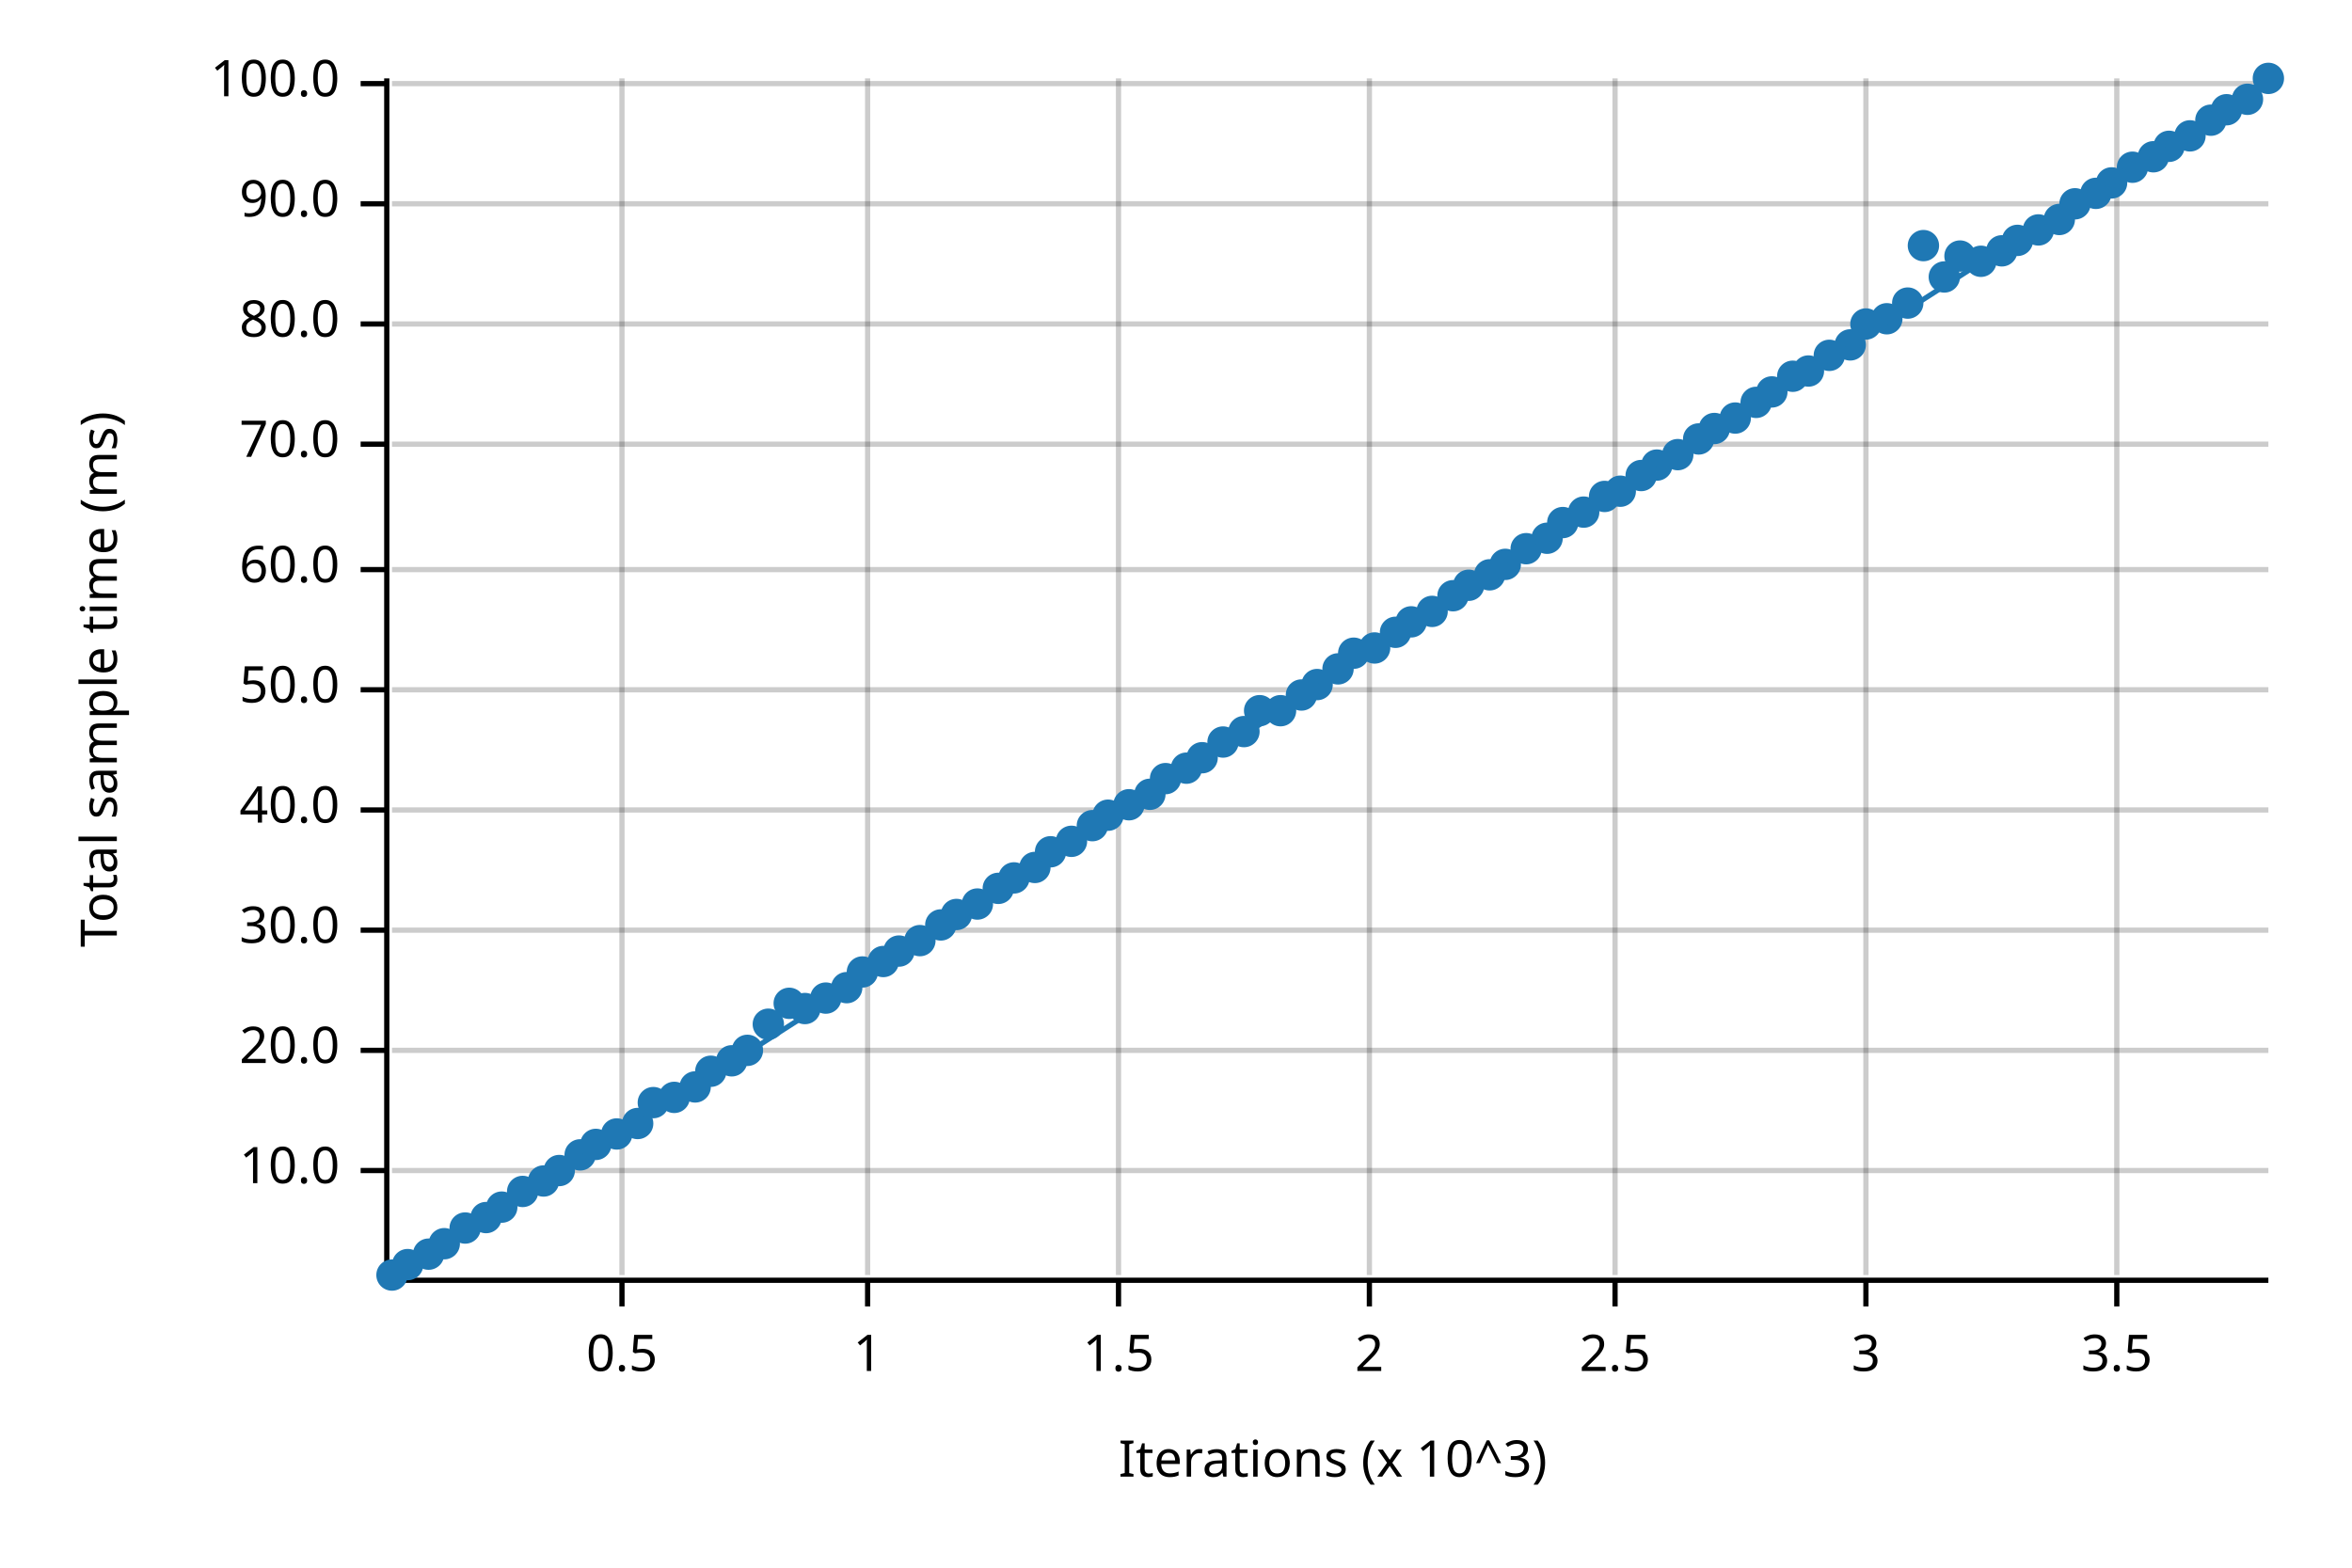
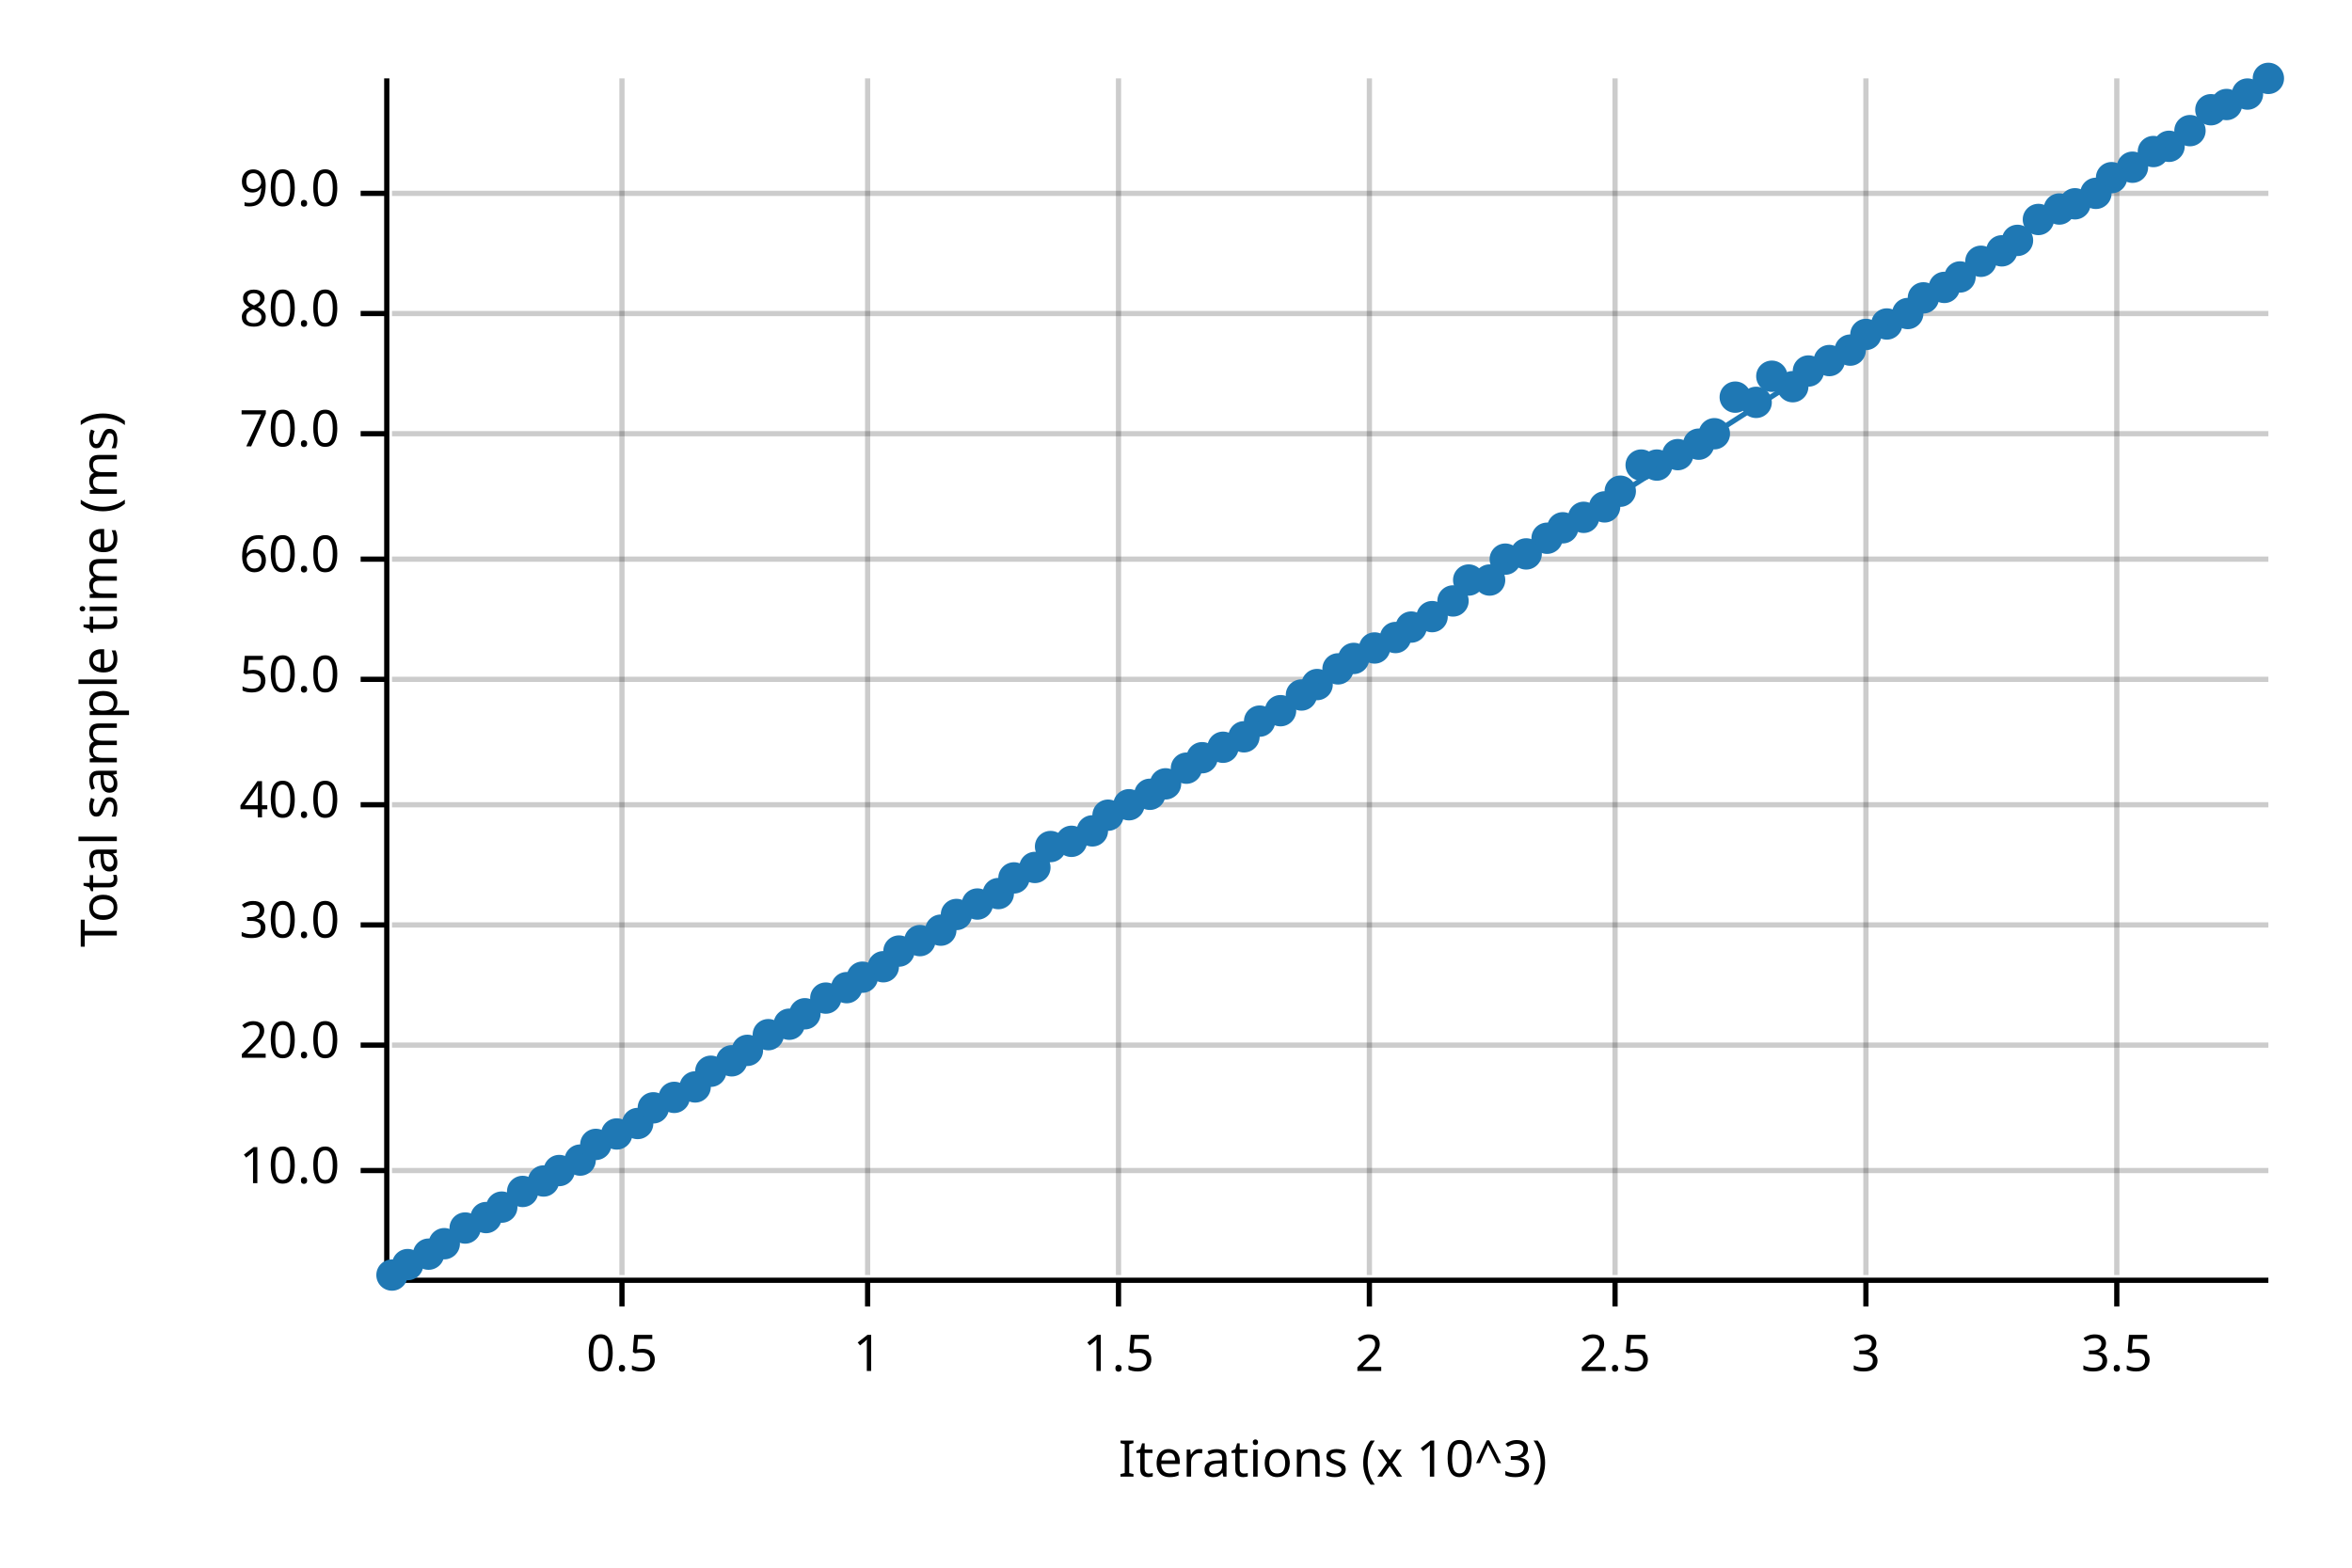
<svg xmlns="http://www.w3.org/2000/svg" width="450" height="300" viewBox="0 0 450 300">
  <text x="15" y="130" dy="0.76em" text-anchor="middle" font-family="sans-serif" font-size="9.677" opacity="1" fill="#000000" transform="rotate(270, 15, 130)">
Total sample time (ms)
</text>
  <text x="255" y="285" dy="-0.5ex" text-anchor="middle" font-family="sans-serif" font-size="9.677" opacity="1" fill="#000000">
Iterations (x 10^3)
</text>
  <line opacity="0.2" stroke="#000000" stroke-width="1" x1="119" y1="244" x2="119" y2="15" />
  <line opacity="0.2" stroke="#000000" stroke-width="1" x1="166" y1="244" x2="166" y2="15" />
  <line opacity="0.2" stroke="#000000" stroke-width="1" x1="214" y1="244" x2="214" y2="15" />
  <line opacity="0.2" stroke="#000000" stroke-width="1" x1="262" y1="244" x2="262" y2="15" />
  <line opacity="0.2" stroke="#000000" stroke-width="1" x1="309" y1="244" x2="309" y2="15" />
  <line opacity="0.2" stroke="#000000" stroke-width="1" x1="357" y1="244" x2="357" y2="15" />
  <line opacity="0.2" stroke="#000000" stroke-width="1" x1="405" y1="244" x2="405" y2="15" />
  <line opacity="0.2" stroke="#000000" stroke-width="1" x1="75" y1="224" x2="434" y2="224" />
-   <line opacity="0.2" stroke="#000000" stroke-width="1" x1="75" y1="201" x2="434" y2="201" />
-   <line opacity="0.2" stroke="#000000" stroke-width="1" x1="75" y1="178" x2="434" y2="178" />
-   <line opacity="0.2" stroke="#000000" stroke-width="1" x1="75" y1="155" x2="434" y2="155" />
-   <line opacity="0.2" stroke="#000000" stroke-width="1" x1="75" y1="132" x2="434" y2="132" />
-   <line opacity="0.2" stroke="#000000" stroke-width="1" x1="75" y1="109" x2="434" y2="109" />
-   <line opacity="0.2" stroke="#000000" stroke-width="1" x1="75" y1="85" x2="434" y2="85" />
-   <line opacity="0.2" stroke="#000000" stroke-width="1" x1="75" y1="62" x2="434" y2="62" />
-   <line opacity="0.2" stroke="#000000" stroke-width="1" x1="75" y1="39" x2="434" y2="39" />
-   <line opacity="0.2" stroke="#000000" stroke-width="1" x1="75" y1="16" x2="434" y2="16" />
+   <line opacity="0.2" stroke="#000000" stroke-width="1" x1="75" y1="200" x2="434" y2="200" />
+   <line opacity="0.2" stroke="#000000" stroke-width="1" x1="75" y1="177" x2="434" y2="177" />
+   <line opacity="0.2" stroke="#000000" stroke-width="1" x1="75" y1="154" x2="434" y2="154" />
+   <line opacity="0.2" stroke="#000000" stroke-width="1" x1="75" y1="130" x2="434" y2="130" />
+   <line opacity="0.2" stroke="#000000" stroke-width="1" x1="75" y1="107" x2="434" y2="107" />
+   <line opacity="0.2" stroke="#000000" stroke-width="1" x1="75" y1="83" x2="434" y2="83" />
+   <line opacity="0.2" stroke="#000000" stroke-width="1" x1="75" y1="60" x2="434" y2="60" />
+   <line opacity="0.2" stroke="#000000" stroke-width="1" x1="75" y1="37" x2="434" y2="37" />
  <polyline fill="none" opacity="1" stroke="#000000" stroke-width="1" points="74,15 74,244 " />
  <text x="65" y="224" dy="0.5ex" text-anchor="end" font-family="sans-serif" font-size="9.677" opacity="1" fill="#000000">
10.0
</text>
  <polyline fill="none" opacity="1" stroke="#000000" stroke-width="1" points="69,224 74,224 " />
-   <text x="65" y="201" dy="0.5ex" text-anchor="end" font-family="sans-serif" font-size="9.677" opacity="1" fill="#000000">
+   <text x="65" y="200" dy="0.5ex" text-anchor="end" font-family="sans-serif" font-size="9.677" opacity="1" fill="#000000">
20.0
</text>
-   <polyline fill="none" opacity="1" stroke="#000000" stroke-width="1" points="69,201 74,201 " />
-   <text x="65" y="178" dy="0.5ex" text-anchor="end" font-family="sans-serif" font-size="9.677" opacity="1" fill="#000000">
+   <polyline fill="none" opacity="1" stroke="#000000" stroke-width="1" points="69,200 74,200 " />
+   <text x="65" y="177" dy="0.5ex" text-anchor="end" font-family="sans-serif" font-size="9.677" opacity="1" fill="#000000">
30.0
</text>
-   <polyline fill="none" opacity="1" stroke="#000000" stroke-width="1" points="69,178 74,178 " />
-   <text x="65" y="155" dy="0.5ex" text-anchor="end" font-family="sans-serif" font-size="9.677" opacity="1" fill="#000000">
+   <polyline fill="none" opacity="1" stroke="#000000" stroke-width="1" points="69,177 74,177 " />
+   <text x="65" y="154" dy="0.5ex" text-anchor="end" font-family="sans-serif" font-size="9.677" opacity="1" fill="#000000">
40.0
</text>
-   <polyline fill="none" opacity="1" stroke="#000000" stroke-width="1" points="69,155 74,155 " />
-   <text x="65" y="132" dy="0.5ex" text-anchor="end" font-family="sans-serif" font-size="9.677" opacity="1" fill="#000000">
+   <polyline fill="none" opacity="1" stroke="#000000" stroke-width="1" points="69,154 74,154 " />
+   <text x="65" y="130" dy="0.5ex" text-anchor="end" font-family="sans-serif" font-size="9.677" opacity="1" fill="#000000">
50.0
</text>
-   <polyline fill="none" opacity="1" stroke="#000000" stroke-width="1" points="69,132 74,132 " />
-   <text x="65" y="109" dy="0.5ex" text-anchor="end" font-family="sans-serif" font-size="9.677" opacity="1" fill="#000000">
+   <polyline fill="none" opacity="1" stroke="#000000" stroke-width="1" points="69,130 74,130 " />
+   <text x="65" y="107" dy="0.5ex" text-anchor="end" font-family="sans-serif" font-size="9.677" opacity="1" fill="#000000">
60.0
</text>
-   <polyline fill="none" opacity="1" stroke="#000000" stroke-width="1" points="69,109 74,109 " />
-   <text x="65" y="85" dy="0.5ex" text-anchor="end" font-family="sans-serif" font-size="9.677" opacity="1" fill="#000000">
+   <polyline fill="none" opacity="1" stroke="#000000" stroke-width="1" points="69,107 74,107 " />
+   <text x="65" y="83" dy="0.5ex" text-anchor="end" font-family="sans-serif" font-size="9.677" opacity="1" fill="#000000">
70.0
</text>
-   <polyline fill="none" opacity="1" stroke="#000000" stroke-width="1" points="69,85 74,85 " />
-   <text x="65" y="62" dy="0.5ex" text-anchor="end" font-family="sans-serif" font-size="9.677" opacity="1" fill="#000000">
+   <polyline fill="none" opacity="1" stroke="#000000" stroke-width="1" points="69,83 74,83 " />
+   <text x="65" y="60" dy="0.5ex" text-anchor="end" font-family="sans-serif" font-size="9.677" opacity="1" fill="#000000">
80.0
</text>
-   <polyline fill="none" opacity="1" stroke="#000000" stroke-width="1" points="69,62 74,62 " />
-   <text x="65" y="39" dy="0.5ex" text-anchor="end" font-family="sans-serif" font-size="9.677" opacity="1" fill="#000000">
+   <polyline fill="none" opacity="1" stroke="#000000" stroke-width="1" points="69,60 74,60 " />
+   <text x="65" y="37" dy="0.5ex" text-anchor="end" font-family="sans-serif" font-size="9.677" opacity="1" fill="#000000">
90.0
</text>
-   <polyline fill="none" opacity="1" stroke="#000000" stroke-width="1" points="69,39 74,39 " />
-   <text x="65" y="16" dy="0.5ex" text-anchor="end" font-family="sans-serif" font-size="9.677" opacity="1" fill="#000000">
- 100.0
- </text>
-   <polyline fill="none" opacity="1" stroke="#000000" stroke-width="1" points="69,16 74,16 " />
+   <polyline fill="none" opacity="1" stroke="#000000" stroke-width="1" points="69,37 74,37 " />
  <polyline fill="none" opacity="1" stroke="#000000" stroke-width="1" points="75,245 434,245 " />
  <text x="119" y="255" dy="0.76em" text-anchor="middle" font-family="sans-serif" font-size="9.677" opacity="1" fill="#000000">
0.5
</text>
  <polyline fill="none" opacity="1" stroke="#000000" stroke-width="1" points="119,245 119,250 " />
  <text x="166" y="255" dy="0.76em" text-anchor="middle" font-family="sans-serif" font-size="9.677" opacity="1" fill="#000000">
1
</text>
  <polyline fill="none" opacity="1" stroke="#000000" stroke-width="1" points="166,245 166,250 " />
  <text x="214" y="255" dy="0.76em" text-anchor="middle" font-family="sans-serif" font-size="9.677" opacity="1" fill="#000000">
1.5
</text>
  <polyline fill="none" opacity="1" stroke="#000000" stroke-width="1" points="214,245 214,250 " />
  <text x="262" y="255" dy="0.76em" text-anchor="middle" font-family="sans-serif" font-size="9.677" opacity="1" fill="#000000">
2
</text>
  <polyline fill="none" opacity="1" stroke="#000000" stroke-width="1" points="262,245 262,250 " />
  <text x="309" y="255" dy="0.76em" text-anchor="middle" font-family="sans-serif" font-size="9.677" opacity="1" fill="#000000">
2.5
</text>
  <polyline fill="none" opacity="1" stroke="#000000" stroke-width="1" points="309,245 309,250 " />
  <text x="357" y="255" dy="0.76em" text-anchor="middle" font-family="sans-serif" font-size="9.677" opacity="1" fill="#000000">
3
</text>
  <polyline fill="none" opacity="1" stroke="#000000" stroke-width="1" points="357,245 357,250 " />
  <text x="405" y="255" dy="0.76em" text-anchor="middle" font-family="sans-serif" font-size="9.677" opacity="1" fill="#000000">
3.5
</text>
  <polyline fill="none" opacity="1" stroke="#000000" stroke-width="1" points="405,245 405,250 " />
  <circle cx="75" cy="244" r="3" opacity="1" fill="#1F78B4" stroke="none" stroke-width="1" />
  <circle cx="78" cy="242" r="3" opacity="1" fill="#1F78B4" stroke="none" stroke-width="1" />
  <circle cx="82" cy="240" r="3" opacity="1" fill="#1F78B4" stroke="none" stroke-width="1" />
  <circle cx="85" cy="238" r="3" opacity="1" fill="#1F78B4" stroke="none" stroke-width="1" />
  <circle cx="89" cy="235" r="3" opacity="1" fill="#1F78B4" stroke="none" stroke-width="1" />
  <circle cx="93" cy="233" r="3" opacity="1" fill="#1F78B4" stroke="none" stroke-width="1" />
  <circle cx="96" cy="231" r="3" opacity="1" fill="#1F78B4" stroke="none" stroke-width="1" />
  <circle cx="100" cy="228" r="3" opacity="1" fill="#1F78B4" stroke="none" stroke-width="1" />
  <circle cx="104" cy="226" r="3" opacity="1" fill="#1F78B4" stroke="none" stroke-width="1" />
  <circle cx="107" cy="224" r="3" opacity="1" fill="#1F78B4" stroke="none" stroke-width="1" />
-   <circle cx="111" cy="221" r="3" opacity="1" fill="#1F78B4" stroke="none" stroke-width="1" />
+   <circle cx="111" cy="222" r="3" opacity="1" fill="#1F78B4" stroke="none" stroke-width="1" />
  <circle cx="114" cy="219" r="3" opacity="1" fill="#1F78B4" stroke="none" stroke-width="1" />
  <circle cx="118" cy="217" r="3" opacity="1" fill="#1F78B4" stroke="none" stroke-width="1" />
  <circle cx="122" cy="215" r="3" opacity="1" fill="#1F78B4" stroke="none" stroke-width="1" />
-   <circle cx="125" cy="211" r="3" opacity="1" fill="#1F78B4" stroke="none" stroke-width="1" />
+   <circle cx="125" cy="212" r="3" opacity="1" fill="#1F78B4" stroke="none" stroke-width="1" />
  <circle cx="129" cy="210" r="3" opacity="1" fill="#1F78B4" stroke="none" stroke-width="1" />
  <circle cx="133" cy="208" r="3" opacity="1" fill="#1F78B4" stroke="none" stroke-width="1" />
  <circle cx="136" cy="205" r="3" opacity="1" fill="#1F78B4" stroke="none" stroke-width="1" />
  <circle cx="140" cy="203" r="3" opacity="1" fill="#1F78B4" stroke="none" stroke-width="1" />
  <circle cx="143" cy="201" r="3" opacity="1" fill="#1F78B4" stroke="none" stroke-width="1" />
-   <circle cx="147" cy="196" r="3" opacity="1" fill="#1F78B4" stroke="none" stroke-width="1" />
-   <circle cx="151" cy="192" r="3" opacity="1" fill="#1F78B4" stroke="none" stroke-width="1" />
-   <circle cx="154" cy="193" r="3" opacity="1" fill="#1F78B4" stroke="none" stroke-width="1" />
+   <circle cx="147" cy="198" r="3" opacity="1" fill="#1F78B4" stroke="none" stroke-width="1" />
+   <circle cx="151" cy="196" r="3" opacity="1" fill="#1F78B4" stroke="none" stroke-width="1" />
+   <circle cx="154" cy="194" r="3" opacity="1" fill="#1F78B4" stroke="none" stroke-width="1" />
  <circle cx="158" cy="191" r="3" opacity="1" fill="#1F78B4" stroke="none" stroke-width="1" />
  <circle cx="162" cy="189" r="3" opacity="1" fill="#1F78B4" stroke="none" stroke-width="1" />
-   <circle cx="165" cy="186" r="3" opacity="1" fill="#1F78B4" stroke="none" stroke-width="1" />
-   <circle cx="169" cy="184" r="3" opacity="1" fill="#1F78B4" stroke="none" stroke-width="1" />
+   <circle cx="165" cy="187" r="3" opacity="1" fill="#1F78B4" stroke="none" stroke-width="1" />
+   <circle cx="169" cy="185" r="3" opacity="1" fill="#1F78B4" stroke="none" stroke-width="1" />
  <circle cx="172" cy="182" r="3" opacity="1" fill="#1F78B4" stroke="none" stroke-width="1" />
  <circle cx="176" cy="180" r="3" opacity="1" fill="#1F78B4" stroke="none" stroke-width="1" />
-   <circle cx="180" cy="177" r="3" opacity="1" fill="#1F78B4" stroke="none" stroke-width="1" />
+   <circle cx="180" cy="178" r="3" opacity="1" fill="#1F78B4" stroke="none" stroke-width="1" />
  <circle cx="183" cy="175" r="3" opacity="1" fill="#1F78B4" stroke="none" stroke-width="1" />
  <circle cx="187" cy="173" r="3" opacity="1" fill="#1F78B4" stroke="none" stroke-width="1" />
-   <circle cx="191" cy="170" r="3" opacity="1" fill="#1F78B4" stroke="none" stroke-width="1" />
+   <circle cx="191" cy="171" r="3" opacity="1" fill="#1F78B4" stroke="none" stroke-width="1" />
  <circle cx="194" cy="168" r="3" opacity="1" fill="#1F78B4" stroke="none" stroke-width="1" />
  <circle cx="198" cy="166" r="3" opacity="1" fill="#1F78B4" stroke="none" stroke-width="1" />
-   <circle cx="201" cy="163" r="3" opacity="1" fill="#1F78B4" stroke="none" stroke-width="1" />
+   <circle cx="201" cy="162" r="3" opacity="1" fill="#1F78B4" stroke="none" stroke-width="1" />
  <circle cx="205" cy="161" r="3" opacity="1" fill="#1F78B4" stroke="none" stroke-width="1" />
-   <circle cx="209" cy="158" r="3" opacity="1" fill="#1F78B4" stroke="none" stroke-width="1" />
+   <circle cx="209" cy="159" r="3" opacity="1" fill="#1F78B4" stroke="none" stroke-width="1" />
  <circle cx="212" cy="156" r="3" opacity="1" fill="#1F78B4" stroke="none" stroke-width="1" />
  <circle cx="216" cy="154" r="3" opacity="1" fill="#1F78B4" stroke="none" stroke-width="1" />
  <circle cx="220" cy="152" r="3" opacity="1" fill="#1F78B4" stroke="none" stroke-width="1" />
-   <circle cx="223" cy="149" r="3" opacity="1" fill="#1F78B4" stroke="none" stroke-width="1" />
+   <circle cx="223" cy="150" r="3" opacity="1" fill="#1F78B4" stroke="none" stroke-width="1" />
  <circle cx="227" cy="147" r="3" opacity="1" fill="#1F78B4" stroke="none" stroke-width="1" />
  <circle cx="230" cy="145" r="3" opacity="1" fill="#1F78B4" stroke="none" stroke-width="1" />
-   <circle cx="234" cy="142" r="3" opacity="1" fill="#1F78B4" stroke="none" stroke-width="1" />
-   <circle cx="238" cy="140" r="3" opacity="1" fill="#1F78B4" stroke="none" stroke-width="1" />
-   <circle cx="241" cy="136" r="3" opacity="1" fill="#1F78B4" stroke="none" stroke-width="1" />
+   <circle cx="234" cy="143" r="3" opacity="1" fill="#1F78B4" stroke="none" stroke-width="1" />
+   <circle cx="238" cy="141" r="3" opacity="1" fill="#1F78B4" stroke="none" stroke-width="1" />
+   <circle cx="241" cy="138" r="3" opacity="1" fill="#1F78B4" stroke="none" stroke-width="1" />
  <circle cx="245" cy="136" r="3" opacity="1" fill="#1F78B4" stroke="none" stroke-width="1" />
  <circle cx="249" cy="133" r="3" opacity="1" fill="#1F78B4" stroke="none" stroke-width="1" />
  <circle cx="252" cy="131" r="3" opacity="1" fill="#1F78B4" stroke="none" stroke-width="1" />
  <circle cx="256" cy="128" r="3" opacity="1" fill="#1F78B4" stroke="none" stroke-width="1" />
-   <circle cx="259" cy="125" r="3" opacity="1" fill="#1F78B4" stroke="none" stroke-width="1" />
+   <circle cx="259" cy="126" r="3" opacity="1" fill="#1F78B4" stroke="none" stroke-width="1" />
  <circle cx="263" cy="124" r="3" opacity="1" fill="#1F78B4" stroke="none" stroke-width="1" />
-   <circle cx="267" cy="121" r="3" opacity="1" fill="#1F78B4" stroke="none" stroke-width="1" />
-   <circle cx="270" cy="119" r="3" opacity="1" fill="#1F78B4" stroke="none" stroke-width="1" />
-   <circle cx="274" cy="117" r="3" opacity="1" fill="#1F78B4" stroke="none" stroke-width="1" />
-   <circle cx="278" cy="114" r="3" opacity="1" fill="#1F78B4" stroke="none" stroke-width="1" />
-   <circle cx="281" cy="112" r="3" opacity="1" fill="#1F78B4" stroke="none" stroke-width="1" />
-   <circle cx="285" cy="110" r="3" opacity="1" fill="#1F78B4" stroke="none" stroke-width="1" />
-   <circle cx="288" cy="108" r="3" opacity="1" fill="#1F78B4" stroke="none" stroke-width="1" />
-   <circle cx="292" cy="105" r="3" opacity="1" fill="#1F78B4" stroke="none" stroke-width="1" />
+   <circle cx="267" cy="122" r="3" opacity="1" fill="#1F78B4" stroke="none" stroke-width="1" />
+   <circle cx="270" cy="120" r="3" opacity="1" fill="#1F78B4" stroke="none" stroke-width="1" />
+   <circle cx="274" cy="118" r="3" opacity="1" fill="#1F78B4" stroke="none" stroke-width="1" />
+   <circle cx="278" cy="115" r="3" opacity="1" fill="#1F78B4" stroke="none" stroke-width="1" />
+   <circle cx="281" cy="111" r="3" opacity="1" fill="#1F78B4" stroke="none" stroke-width="1" />
+   <circle cx="285" cy="111" r="3" opacity="1" fill="#1F78B4" stroke="none" stroke-width="1" />
+   <circle cx="288" cy="107" r="3" opacity="1" fill="#1F78B4" stroke="none" stroke-width="1" />
+   <circle cx="292" cy="106" r="3" opacity="1" fill="#1F78B4" stroke="none" stroke-width="1" />
  <circle cx="296" cy="103" r="3" opacity="1" fill="#1F78B4" stroke="none" stroke-width="1" />
-   <circle cx="299" cy="100" r="3" opacity="1" fill="#1F78B4" stroke="none" stroke-width="1" />
-   <circle cx="303" cy="98" r="3" opacity="1" fill="#1F78B4" stroke="none" stroke-width="1" />
-   <circle cx="307" cy="95" r="3" opacity="1" fill="#1F78B4" stroke="none" stroke-width="1" />
+   <circle cx="299" cy="101" r="3" opacity="1" fill="#1F78B4" stroke="none" stroke-width="1" />
+   <circle cx="303" cy="99" r="3" opacity="1" fill="#1F78B4" stroke="none" stroke-width="1" />
+   <circle cx="307" cy="97" r="3" opacity="1" fill="#1F78B4" stroke="none" stroke-width="1" />
  <circle cx="310" cy="94" r="3" opacity="1" fill="#1F78B4" stroke="none" stroke-width="1" />
-   <circle cx="314" cy="91" r="3" opacity="1" fill="#1F78B4" stroke="none" stroke-width="1" />
+   <circle cx="314" cy="89" r="3" opacity="1" fill="#1F78B4" stroke="none" stroke-width="1" />
  <circle cx="317" cy="89" r="3" opacity="1" fill="#1F78B4" stroke="none" stroke-width="1" />
  <circle cx="321" cy="87" r="3" opacity="1" fill="#1F78B4" stroke="none" stroke-width="1" />
-   <circle cx="325" cy="84" r="3" opacity="1" fill="#1F78B4" stroke="none" stroke-width="1" />
-   <circle cx="328" cy="82" r="3" opacity="1" fill="#1F78B4" stroke="none" stroke-width="1" />
-   <circle cx="332" cy="80" r="3" opacity="1" fill="#1F78B4" stroke="none" stroke-width="1" />
+   <circle cx="325" cy="85" r="3" opacity="1" fill="#1F78B4" stroke="none" stroke-width="1" />
+   <circle cx="328" cy="83" r="3" opacity="1" fill="#1F78B4" stroke="none" stroke-width="1" />
+   <circle cx="332" cy="76" r="3" opacity="1" fill="#1F78B4" stroke="none" stroke-width="1" />
  <circle cx="336" cy="77" r="3" opacity="1" fill="#1F78B4" stroke="none" stroke-width="1" />
-   <circle cx="339" cy="75" r="3" opacity="1" fill="#1F78B4" stroke="none" stroke-width="1" />
-   <circle cx="343" cy="72" r="3" opacity="1" fill="#1F78B4" stroke="none" stroke-width="1" />
+   <circle cx="339" cy="72" r="3" opacity="1" fill="#1F78B4" stroke="none" stroke-width="1" />
+   <circle cx="343" cy="74" r="3" opacity="1" fill="#1F78B4" stroke="none" stroke-width="1" />
  <circle cx="346" cy="71" r="3" opacity="1" fill="#1F78B4" stroke="none" stroke-width="1" />
-   <circle cx="350" cy="68" r="3" opacity="1" fill="#1F78B4" stroke="none" stroke-width="1" />
-   <circle cx="354" cy="66" r="3" opacity="1" fill="#1F78B4" stroke="none" stroke-width="1" />
-   <circle cx="357" cy="62" r="3" opacity="1" fill="#1F78B4" stroke="none" stroke-width="1" />
-   <circle cx="361" cy="61" r="3" opacity="1" fill="#1F78B4" stroke="none" stroke-width="1" />
-   <circle cx="365" cy="58" r="3" opacity="1" fill="#1F78B4" stroke="none" stroke-width="1" />
-   <circle cx="368" cy="47" r="3" opacity="1" fill="#1F78B4" stroke="none" stroke-width="1" />
-   <circle cx="372" cy="53" r="3" opacity="1" fill="#1F78B4" stroke="none" stroke-width="1" />
-   <circle cx="375" cy="49" r="3" opacity="1" fill="#1F78B4" stroke="none" stroke-width="1" />
+   <circle cx="350" cy="69" r="3" opacity="1" fill="#1F78B4" stroke="none" stroke-width="1" />
+   <circle cx="354" cy="67" r="3" opacity="1" fill="#1F78B4" stroke="none" stroke-width="1" />
+   <circle cx="357" cy="64" r="3" opacity="1" fill="#1F78B4" stroke="none" stroke-width="1" />
+   <circle cx="361" cy="62" r="3" opacity="1" fill="#1F78B4" stroke="none" stroke-width="1" />
+   <circle cx="365" cy="60" r="3" opacity="1" fill="#1F78B4" stroke="none" stroke-width="1" />
+   <circle cx="368" cy="57" r="3" opacity="1" fill="#1F78B4" stroke="none" stroke-width="1" />
+   <circle cx="372" cy="55" r="3" opacity="1" fill="#1F78B4" stroke="none" stroke-width="1" />
+   <circle cx="375" cy="53" r="3" opacity="1" fill="#1F78B4" stroke="none" stroke-width="1" />
  <circle cx="379" cy="50" r="3" opacity="1" fill="#1F78B4" stroke="none" stroke-width="1" />
  <circle cx="383" cy="48" r="3" opacity="1" fill="#1F78B4" stroke="none" stroke-width="1" />
  <circle cx="386" cy="46" r="3" opacity="1" fill="#1F78B4" stroke="none" stroke-width="1" />
-   <circle cx="390" cy="44" r="3" opacity="1" fill="#1F78B4" stroke="none" stroke-width="1" />
-   <circle cx="394" cy="42" r="3" opacity="1" fill="#1F78B4" stroke="none" stroke-width="1" />
+   <circle cx="390" cy="42" r="3" opacity="1" fill="#1F78B4" stroke="none" stroke-width="1" />
+   <circle cx="394" cy="40" r="3" opacity="1" fill="#1F78B4" stroke="none" stroke-width="1" />
  <circle cx="397" cy="39" r="3" opacity="1" fill="#1F78B4" stroke="none" stroke-width="1" />
  <circle cx="401" cy="37" r="3" opacity="1" fill="#1F78B4" stroke="none" stroke-width="1" />
-   <circle cx="404" cy="35" r="3" opacity="1" fill="#1F78B4" stroke="none" stroke-width="1" />
+   <circle cx="404" cy="34" r="3" opacity="1" fill="#1F78B4" stroke="none" stroke-width="1" />
  <circle cx="408" cy="32" r="3" opacity="1" fill="#1F78B4" stroke="none" stroke-width="1" />
-   <circle cx="412" cy="30" r="3" opacity="1" fill="#1F78B4" stroke="none" stroke-width="1" />
+   <circle cx="412" cy="29" r="3" opacity="1" fill="#1F78B4" stroke="none" stroke-width="1" />
  <circle cx="415" cy="28" r="3" opacity="1" fill="#1F78B4" stroke="none" stroke-width="1" />
-   <circle cx="419" cy="26" r="3" opacity="1" fill="#1F78B4" stroke="none" stroke-width="1" />
-   <circle cx="423" cy="23" r="3" opacity="1" fill="#1F78B4" stroke="none" stroke-width="1" />
-   <circle cx="426" cy="21" r="3" opacity="1" fill="#1F78B4" stroke="none" stroke-width="1" />
-   <circle cx="430" cy="19" r="3" opacity="1" fill="#1F78B4" stroke="none" stroke-width="1" />
+   <circle cx="419" cy="25" r="3" opacity="1" fill="#1F78B4" stroke="none" stroke-width="1" />
+   <circle cx="423" cy="21" r="3" opacity="1" fill="#1F78B4" stroke="none" stroke-width="1" />
+   <circle cx="426" cy="20" r="3" opacity="1" fill="#1F78B4" stroke="none" stroke-width="1" />
+   <circle cx="430" cy="18" r="3" opacity="1" fill="#1F78B4" stroke="none" stroke-width="1" />
  <circle cx="434" cy="15" r="3" opacity="1" fill="#1F78B4" stroke="none" stroke-width="1" />
  <polyline fill="none" opacity="1" stroke="#1F78B4" stroke-width="1" points="75,245 434,15 " />
  <polygon opacity="0.25" fill="#1F78B4" points="75,245 434,15 434,15 " />
</svg>
